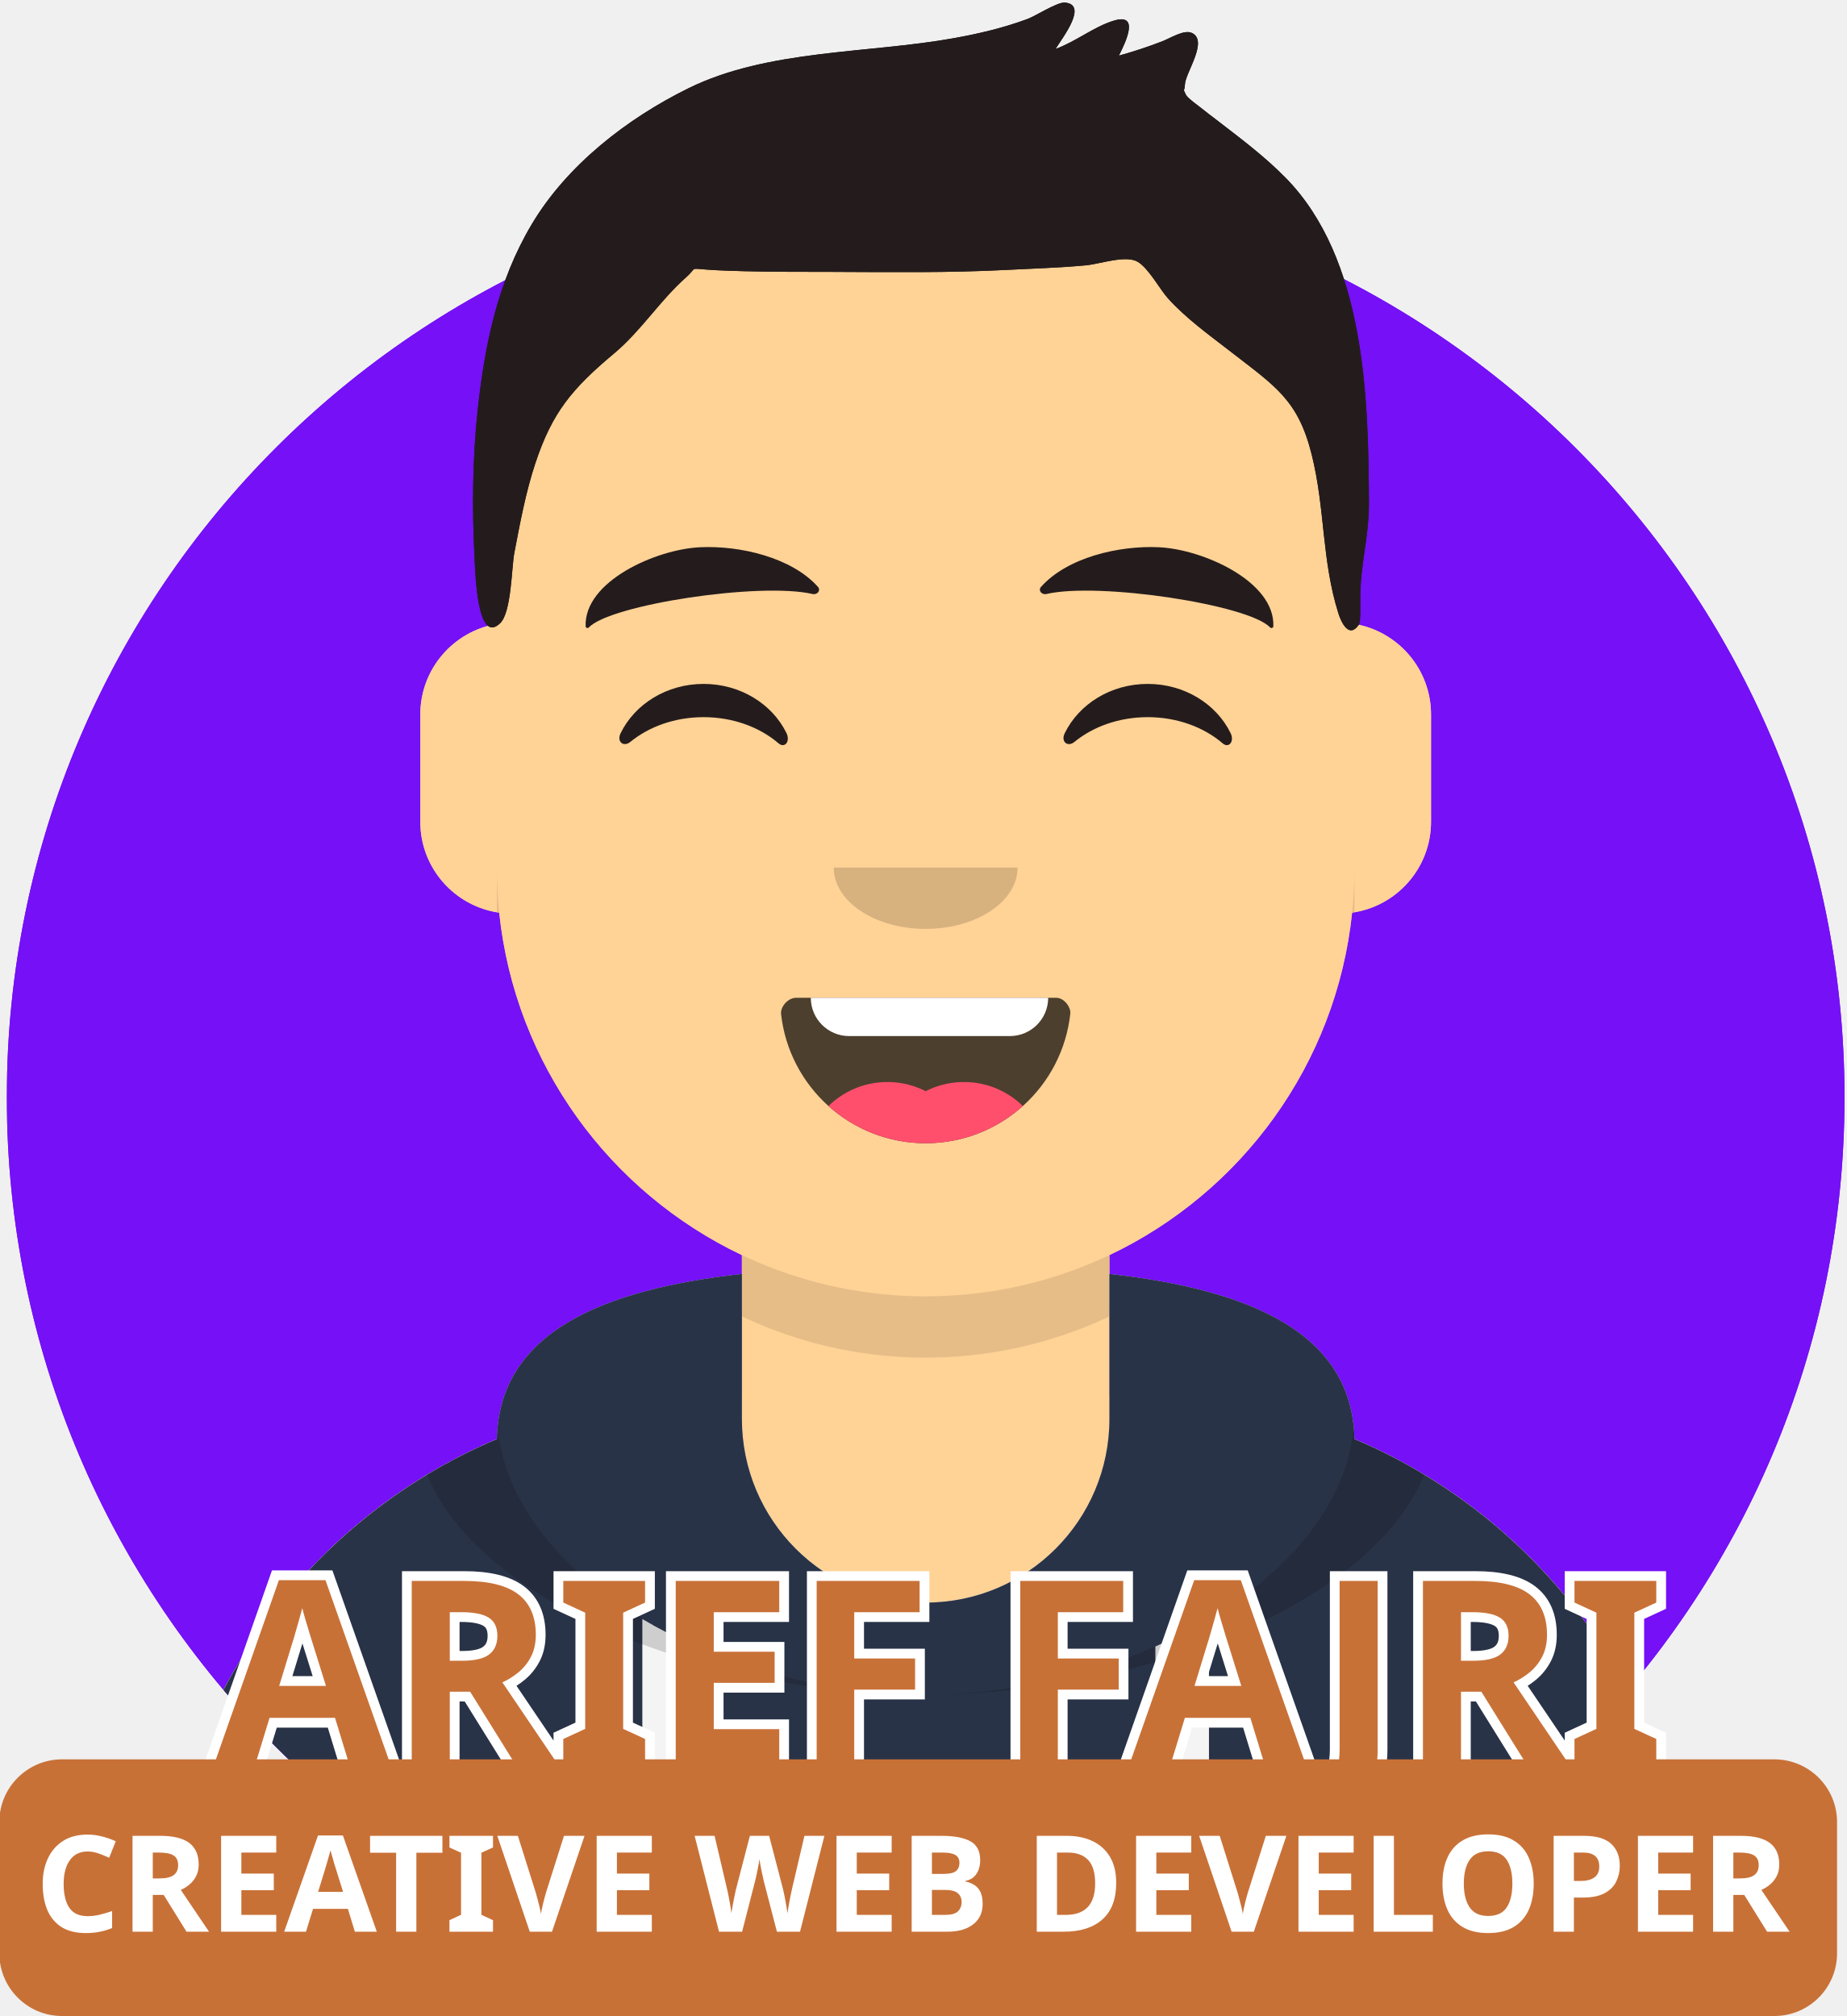
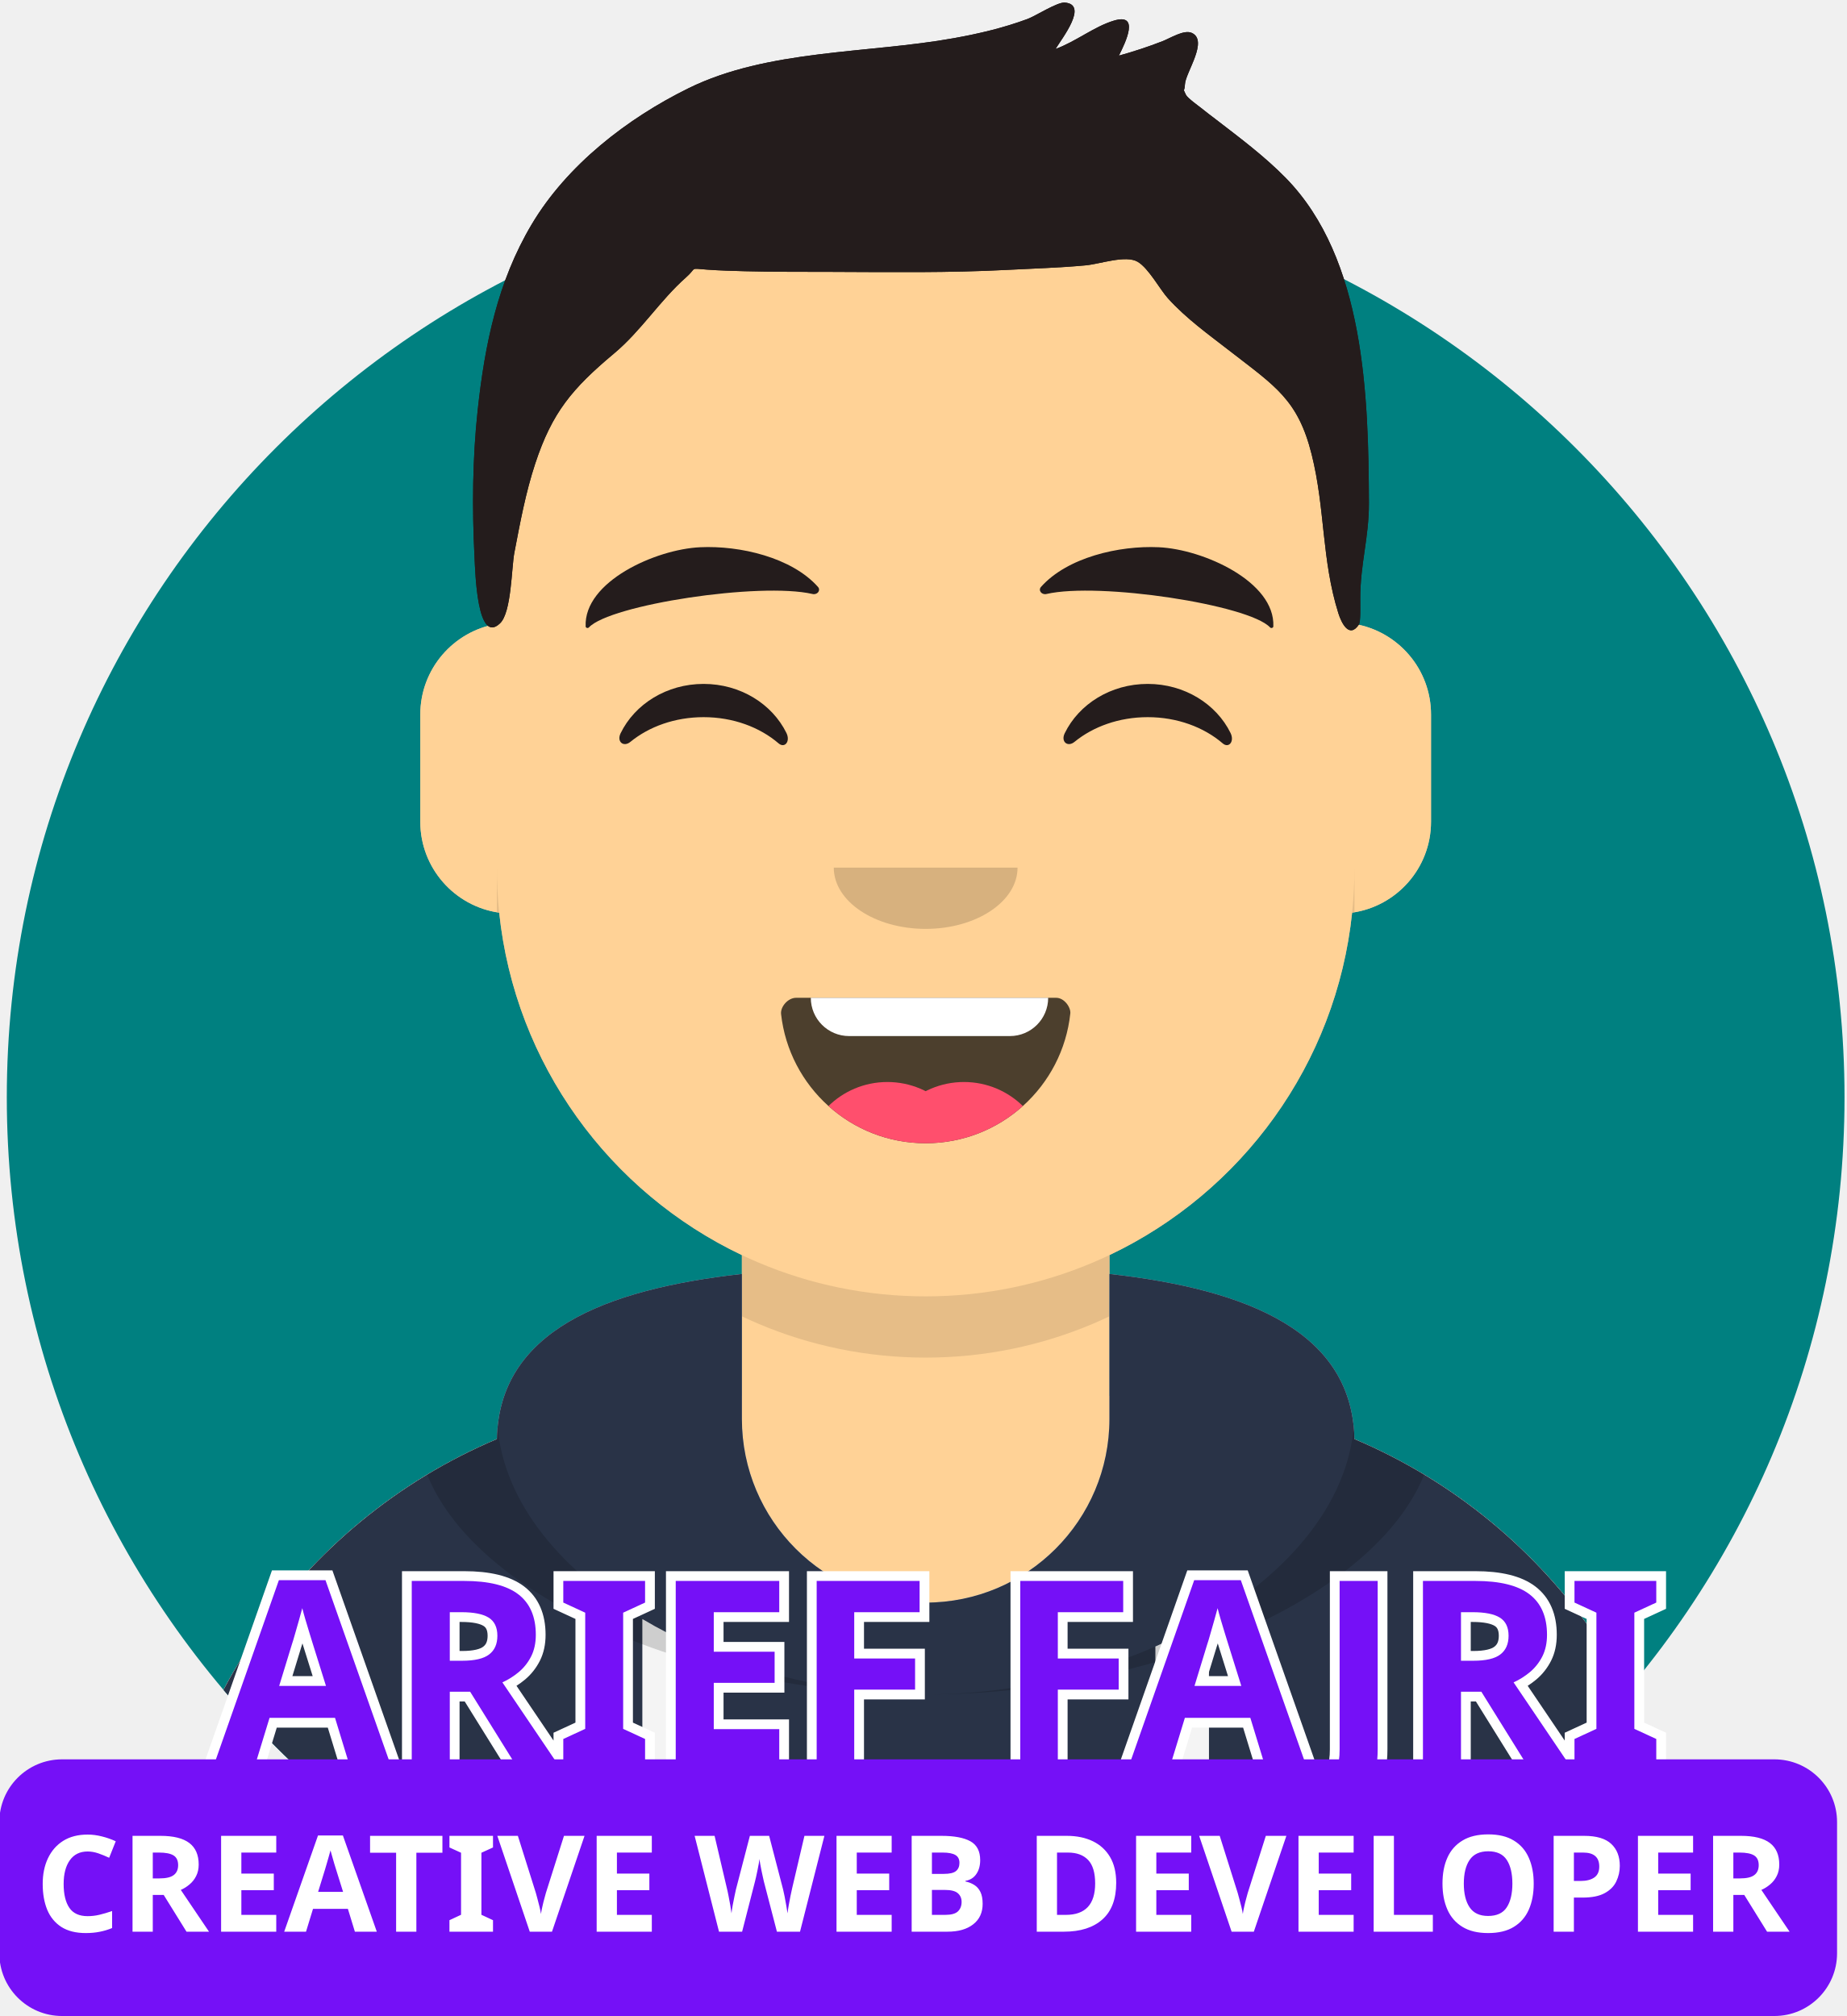
<svg xmlns="http://www.w3.org/2000/svg" xmlns:xlink="http://www.w3.org/1999/xlink" width="217px" height="237px" viewBox="0 0 217 237" version="1.1" id="svg93">
  <defs id="defs13">
    <circle id="path-1" cx="108" cy="108" r="108" />
    <path d="M-3.19744231e-14,144 L-3.19744231e-14,-1.42108547e-14 L237.6,-1.42108547e-14 L237.6,144 L226.8,144 C226.8,203.647 178.447,252 118.8,252 C59.153,252 10.8,203.647 10.8,144 L10.8,144 L-3.19744231e-14,144 Z" id="path-3" />
    <path d="M90,0 C117.835,-5.11323436e-15 140.4,22.565 140.4,50.4 L140.401,55.949 C145.508,56.807 149.4,61.249 149.4,66.6 L149.4,79.2 C149.4,84.647 145.367,89.152 140.125,89.893 C138.265,107.718 127.114,122.78 111.601,130.149 L111.6,146.7 L115.2,146.7 C150.988,146.7 180,175.712 180,211.5 L180,219.6 L0,219.6 L0,211.5 C-4.38277231e-15,175.712 29.012,146.7 64.8,146.7 L68.4,146.7 L68.4,130.15 C52.886,122.78 41.735,107.718 39.875,89.893 C34.633,89.152 30.6,84.647 30.6,79.2 L30.6,66.6 C30.6,61.249 34.492,56.806 39.6,55.949 L39.6,50.4 C39.6,22.565 62.165,5.11323436e-15 90,0 Z" id="path-5" />
    <path d="M140.401,11.764 C156.691,13.587 169.2,18.597 169.2,31.569 L169.194,31.18 C192.467,41.01 208.8,64.047 208.8,90.9 L208.8,99 L28.8,99 L28.8,90.9 C28.8,64.047 45.133,41.01 68.406,31.18 C68.653,18.496 81.073,13.568 97.2,11.764 L97.2,28.8 C97.2,40.729 106.871,50.4 118.8,50.4 C130.729,50.4 140.4,40.729 140.4,28.8 L140.4,28.8 Z" id="path-7" />
    <path d="M31.606,13.615 C32.558,22.158 39.803,28.8 48.6,28.8 C57.424,28.8 64.687,22.117 65.603,13.536 C65.676,12.845 64.905,11.7 63.938,11.7 C50.534,11.7 40.264,11.7 33.378,11.7 C32.406,11.7 31.511,12.761 31.606,13.615 Z" id="path-9" />
    <rect id="path-11" x="0" y="0" width="237.6" height="252" />
    <path d="M118.135,20.928 C115.651,18.39 112.767,16.236 109.962,14.076 C109.343,13.6 108.715,13.135 108.109,12.641 C107.972,12.528 106.563,11.519 106.394,11.148 C105.988,10.254 106.224,10.95 106.28,9.884 C106.35,8.535 109.1,4.727 107.048,3.854 C106.146,3.47 104.536,4.492 103.67,4.83 C101.977,5.49 100.263,6.054 98.512,6.54 C99.351,4.869 100.95,1.524 97.944,2.419 C95.603,3.116 93.421,4.91 91.068,5.753 C91.847,4.477 94.96,0.523 92.147,0.302 C91.271,0.233 88.724,1.875 87.782,2.226 C84.959,3.275 82.075,3.953 79.111,4.487 C69.033,6.304 57.248,5.786 47.923,10.374 C40.735,13.911 33.636,19.4 29.484,26.389 C25.481,33.125 23.984,40.498 23.146,48.217 C22.532,53.882 22.482,59.738 22.769,65.424 C22.863,67.287 23.073,75.874 25.779,73.273 C27.127,71.978 27.117,66.745 27.457,64.974 C28.133,61.451 28.783,57.911 29.91,54.5 C31.895,48.49 34.238,45.687 39.184,41.547 C42.359,38.89 44.588,35.3 47.625,32.62 C48.99,31.416 47.949,31.542 50.143,31.7 C51.616,31.806 53.097,31.846 54.574,31.885 C57.99,31.974 61.412,31.951 64.829,31.963 C71.711,31.988 78.561,32.085 85.437,31.725 C88.492,31.565 91.556,31.478 94.603,31.195 C96.306,31.038 99.326,29.947 100.728,30.78 C102.01,31.543 103.342,34.034 104.263,35.054 C106.438,37.464 109.032,39.305 111.576,41.282 C116.881,45.403 119.559,46.98 121.17,53.421 C122.775,59.838 122.325,65.791 124.312,72.106 C124.662,73.217 125.586,75.13 126.726,73.415 C126.937,73.096 126.883,71.345 126.883,70.337 C126.883,66.27 127.913,63.218 127.9,59.123 C127.849,46.674 127.447,30.442 118.135,20.928 Z" id="path-13" />
  </defs>
  <g id="mf-avatar" transform="translate(-10,-15)" style="fill:none;fill-rule:evenodd;stroke:none;stroke-width:1">
    <g id="Circle" transform="translate(10.8,36)">
      <mask id="mask-2" fill="#ffffff">
        <use xlink:href="#path-1" id="use15" x="0" y="0" width="100%" height="100%" />
      </mask>
-       <use id="Circle-Background" fill="#7510f7" xlink:href="#path-1" x="0" y="0" width="100%" height="100%" />
-       <g id="🖍-Circle-Color" mask="url(#mask-2)" fill="#7510f7">
-         <rect id="🖍Color" x="0" y="0" width="216.445" height="216" />
-       </g>
+       <use id="Circle-Background" fill="#7510f7" xlink:href="#path-1" x="0" y="0" width="100%" height="100%" style="fill:#008080;fill-opacity:1" />
    </g>
    <mask id="mask-4" fill="#ffffff">
      <use xlink:href="#path-3" id="use22" x="0" y="0" width="100%" height="100%" />
    </mask>
    <g id="Mask" />
    <g id="Avataaar" mask="url(#mask-4)">
      <g id="Body" transform="translate(28.8,32.4)">
        <mask id="mask-6" fill="#ffffff">
          <use xlink:href="#path-5" id="use26" x="0" y="0" width="100%" height="100%" />
        </mask>
        <use fill="#d0c6ac" xlink:href="#path-5" id="use29" x="0" y="0" width="100%" height="100%" />
        <g id="Skin/👶🏻-05-Pale" mask="url(#mask-6)" fill="#ffdbb4" style="fill:#ffd296;fill-opacity:1">
          <g transform="translate(-28.8)" id="Color" style="fill:#ffd296;fill-opacity:1">
            <rect x="0" y="0" width="238.384" height="220.355" id="rect31" style="fill:#ffd296;fill-opacity:1" />
          </g>
        </g>
        <path d="m 39.6,84.6 c 0,27.835 22.565,50.4 50.4,50.4 27.835,0 50.4,-22.565 50.4,-50.4 v 0 7.2 c 0,27.835 -22.565,50.4 -50.4,50.4 -27.835,0 -50.4,-22.565 -50.4,-50.4 z" id="Neck-Shadow" fill-opacity="0.1" fill="#000000" mask="url(#mask-6)" />
      </g>
      <g id="Clothing/Hoodie" transform="translate(0,153)">
        <mask id="mask-8" fill="#ffffff">
          <use xlink:href="#path-7" id="use37" x="0" y="0" width="100%" height="100%" />
        </mask>
        <use id="Hoodie" fill="#b7c1db" fill-rule="evenodd" xlink:href="#path-7" x="0" y="0" width="100%" height="100%" />
        <g id="Color/Palette/Slate" mask="url(#mask-8)" fill="#293347" fill-rule="evenodd">
          <rect id="rect41" x="0" y="0" width="238.491" height="99" />
        </g>
        <path d="M 91.8,55.565 91.8,99 H 85.5 L 85.499,52.335 c 1.984,1.179 4.093,2.26 6.301,3.23 z M 152.101,52.334 152.1,88.65 c 0,1.74 -1.41,3.15 -3.15,3.15 -1.74,0 -3.15,-1.41 -3.15,-3.15 l 10e-4,-33.085 c 2.208,-0.971 4.317,-2.051 6.3,-3.23 z" id="Straps" fill="#f4f4f4" fill-rule="evenodd" mask="url(#mask-8)" />
        <path d="M 155.733,11.451 C 169.28,14.013 178.65,19.118 178.65,29.077 178.65,46.818 148.916,61.2 118.8,61.2 88.684,61.2 58.95,46.818 58.95,29.077 58.95,19.118 68.32,14.013 81.867,11.451 73.689,14.466 68.4,19.534 68.4,27.969 68.4,46.322 93.439,61.2 118.8,61.2 c 25.361,0 50.4,-14.878 50.4,-33.231 0,-8.259 -5.07,-13.29 -12.959,-16.327 z" id="Shadow" fill-opacity="0.16" fill="#000000" fill-rule="evenodd" mask="url(#mask-8)" />
      </g>
      <g id="Face" transform="translate(68.4,73.8)">
        <g id="Mouth/Smile" transform="translate(1.8,46.8)">
          <mask id="mask-10" fill="#ffffff">
            <use xlink:href="#path-9" id="use47" x="0" y="0" width="100%" height="100%" />
          </mask>
          <use id="Mouth" fill-opacity="0.7" fill="#000000" fill-rule="evenodd" xlink:href="#path-9" x="0" y="0" width="100%" height="100%" />
          <path d="m 39.6,1.8 h 18.9 c 2.485,0 4.5,2.015 4.5,4.5 v 5.4 c 0,2.485 -2.015,4.5 -4.5,4.5 H 39.6 c -2.485,0 -4.5,-2.015 -4.5,-4.5 V 6.3 c 0,-2.485 2.015,-4.5 4.5,-4.5 z" id="Teeth" fill="#ffffff" fill-rule="evenodd" mask="url(#mask-10)" />
          <g id="Tongue" stroke-width="1" fill-rule="evenodd" mask="url(#mask-10)" fill="#ff4f6d">
            <g transform="translate(34.2,21.6)" id="g56">
              <circle cx="9.9" cy="9.9" r="9.9" id="circle52" />
              <circle cx="18.9" cy="9.9" r="9.9" id="circle54" />
            </g>
          </g>
        </g>
        <g id="Nose/Default" transform="translate(25.2,36)" fill="#000000" fill-opacity="0.16">
          <path d="m 14.4,7.2 c 0,3.976 4.835,7.2 10.8,7.2 v 0 C 31.165,14.4 36,11.176 36,7.2" id="Nose" />
        </g>
        <g id="Eyes/Happy-😁" transform="translate(0,7.2)" fill="#000000" fill-opacity="0.6" style="fill:#241c1c;fill-opacity:1">
          <path d="M 14.544,20.203 C 16.206,16.784 19.948,14.4 24.298,14.4 c 4.334,0 8.065,2.367 9.736,5.766 0.496,1.01 -0.21,1.836 -0.922,1.224 -2.206,-1.897 -5.339,-3.081 -8.814,-3.081 -3.366,0 -6.411,1.111 -8.604,2.905 -0.802,0.656 -1.636,-0.012 -1.15,-1.012 z" id="Squint" style="fill:#241c1c;fill-opacity:1" />
          <path d="M 66.744,20.203 C 68.406,16.784 72.148,14.4 76.498,14.4 c 4.334,0 8.065,2.367 9.736,5.766 0.496,1.01 -0.21,1.836 -0.922,1.224 -2.206,-1.897 -5.339,-3.081 -8.814,-3.081 -3.366,0 -6.411,1.111 -8.604,2.905 -0.802,0.656 -1.636,-0.012 -1.15,-1.012 z" id="path63" style="fill:#241c1c;fill-opacity:1" />
        </g>
        <g id="Eyebrow/Natural/Default-Natural" fill="#000000" fill-opacity="0.6" style="fill:#241c1c;fill-opacity:1">
          <path d="M 23.435,5.589 C 18.25,6.285 10.164,10.805 10.84,16.036 c 0.022,0.171 0.281,0.225 0.393,0.082 C 13.471,13.248 30.774,9.033 37.075,9.913 37.652,9.994 38.032,9.399 37.639,9.027 34.269,5.845 28.08,4.961 23.435,5.589" id="Eyebrow" transform="rotate(5,24.3,10.8)" style="fill:#241c1c;fill-opacity:1" />
          <path d="M 76.535,5.589 C 71.35,6.285 63.264,10.805 63.94,16.036 c 0.022,0.171 0.281,0.225 0.393,0.082 C 66.571,13.248 83.874,9.033 90.175,9.913 90.752,9.994 91.132,9.399 90.739,9.027 87.369,5.845 81.18,4.961 76.535,5.589" id="path67" transform="matrix(-0.9961947,0.08715574,0.08715574,0.9961947,153.5642,-6.704757)" style="fill:#241c1c;fill-opacity:1" />
        </g>
      </g>
      <g id="Top" style="fill:#241c1c">
        <mask id="mask-12" fill="#ffffff">
          <use xlink:href="#path-11" id="use71" x="0" y="0" width="100%" height="100%" />
        </mask>
        <g id="g74" style="fill:#241c1c" />
        <g mask="url(#mask-12)" id="g87" style="fill:#241c1c">
          <g transform="translate(43,15)" id="g85" style="fill:#241c1c">
            <mask id="mask-14" fill="#ffffff">
              <use xlink:href="#path-13" id="use76" x="0" y="0" width="100%" height="100%" />
            </mask>
            <use id="Short-Hair" stroke="none" fill="#1f3140" fill-rule="evenodd" xlink:href="#path-13" x="0" y="0" width="100%" height="100%" style="fill:#241c1c" />
            <g id="Color/Hair/Brown-Dark" stroke="none" fill="none" mask="url(#mask-14)" fill-rule="evenodd" style="fill:#241c1c">
              <g transform="translate(-43.1,-15)" fill="#4a312c" id="g82" style="fill:#241c1c">
                <rect x="0" y="0" width="239.107" height="252.406" id="rect80" style="fill:#241c1c" />
              </g>
            </g>
          </g>
        </g>
      </g>
    </g>
-     <g id="g48706" transform="matrix(0.765082,0,0,0.765082,26.37681,38.72205)">
-       <g id="g48209" transform="matrix(0.9665786,0,0,0.9665786,-245.3969,154.9775)">
-         <text xml:space="preserve" style="font-style:normal;font-weight:normal;font-size:40px;line-height:1.25;font-family:sans-serif;fill:#c87137;fill-opacity:1;stroke:#ffffff;stroke-width:3.104;stroke-linecap:round;stroke-linejoin:miter;stroke-miterlimit:4;stroke-dasharray:none;stroke-opacity:1;paint-order:stroke fill markers" x="265.984" y="87.467" id="text18619">
-           <tspan id="tspan18617" x="265.984" y="87.467" style="font-style:normal;font-variant:normal;font-weight:bold;font-stretch:normal;font-family:B612;-inkscape-font-specification:'B612 Bold';stroke:#ffffff;stroke-width:3.104;stroke-linecap:round;stroke-linejoin:miter;stroke-miterlimit:4;stroke-dasharray:none;stroke-opacity:1;paint-order:stroke fill markers;fill:#c87137">ARIEF FAJRI</tspan>
+     <g id="g48706" transform="matrix(0.765082,0,0,0.765082,26.37681,38.72205)" style="fill:#7510f7;fill-opacity:1">
+       <g id="g48209" transform="matrix(0.9665786,0,0,0.9665786,-245.3969,154.9775)" style="fill:#7510f7;fill-opacity:1">
+         <text xml:space="preserve" style="font-style:normal;font-weight:normal;font-size:40px;line-height:1.25;font-family:sans-serif;fill:#7510f7;fill-opacity:1;stroke:#ffffff;stroke-width:3.104;stroke-linecap:round;stroke-linejoin:miter;stroke-miterlimit:4;stroke-dasharray:none;stroke-opacity:1;paint-order:stroke fill markers" x="265.984" y="87.467" id="text18619">
+           <tspan id="tspan18617" x="265.984" y="87.467" style="font-style:normal;font-variant:normal;font-weight:bold;font-stretch:normal;font-family:B612;-inkscape-font-specification:'B612 Bold';stroke:#ffffff;stroke-width:3.104;stroke-linecap:round;stroke-linejoin:miter;stroke-miterlimit:4;stroke-dasharray:none;stroke-opacity:1;paint-order:stroke fill markers;fill:#7510f7;fill-opacity:1">ARIEF FAJRI</tspan>
        </text>
-         <rect style="fill:#c87137;fill-opacity:1;paint-order:stroke fill markers;stop-color:#000000" id="rect33972" width="292.085" height="40.801" x="231.632" y="87.267" ry="9.968" />
+         <rect style="fill:#7510f7;fill-opacity:1;paint-order:stroke fill markers;stop-color:#000000" id="rect33972" width="292.085" height="40.801" x="231.632" y="87.267" ry="9.968" />
        <text xml:space="preserve" style="font-style:normal;font-weight:normal;font-size:21.333px;line-height:1.25;font-family:sans-serif;fill:#ffffff;fill-opacity:1;fill-rule:evenodd;stroke:none;stroke-width:1" x="237.291" y="114.663" id="text18619-3">
-           <tspan id="tspan18617-6" x="237.291" y="114.663" style="font-style:normal;font-variant:normal;font-weight:bold;font-stretch:normal;font-size:21.333px;font-family:B612;-inkscape-font-specification:'B612 Bold';fill:#ffffff">CREATIVE WEB DEVELOPER</tspan>
+           <tspan id="tspan18617-6" x="237.291" y="114.663" style="font-style:normal;font-variant:normal;font-weight:bold;font-stretch:normal;font-size:21.333px;font-family:B612;-inkscape-font-specification:'B612 Bold';fill:#ffffff;fill-opacity:1">CREATIVE WEB DEVELOPER</tspan>
        </text>
      </g>
    </g>
  </g>
</svg>
